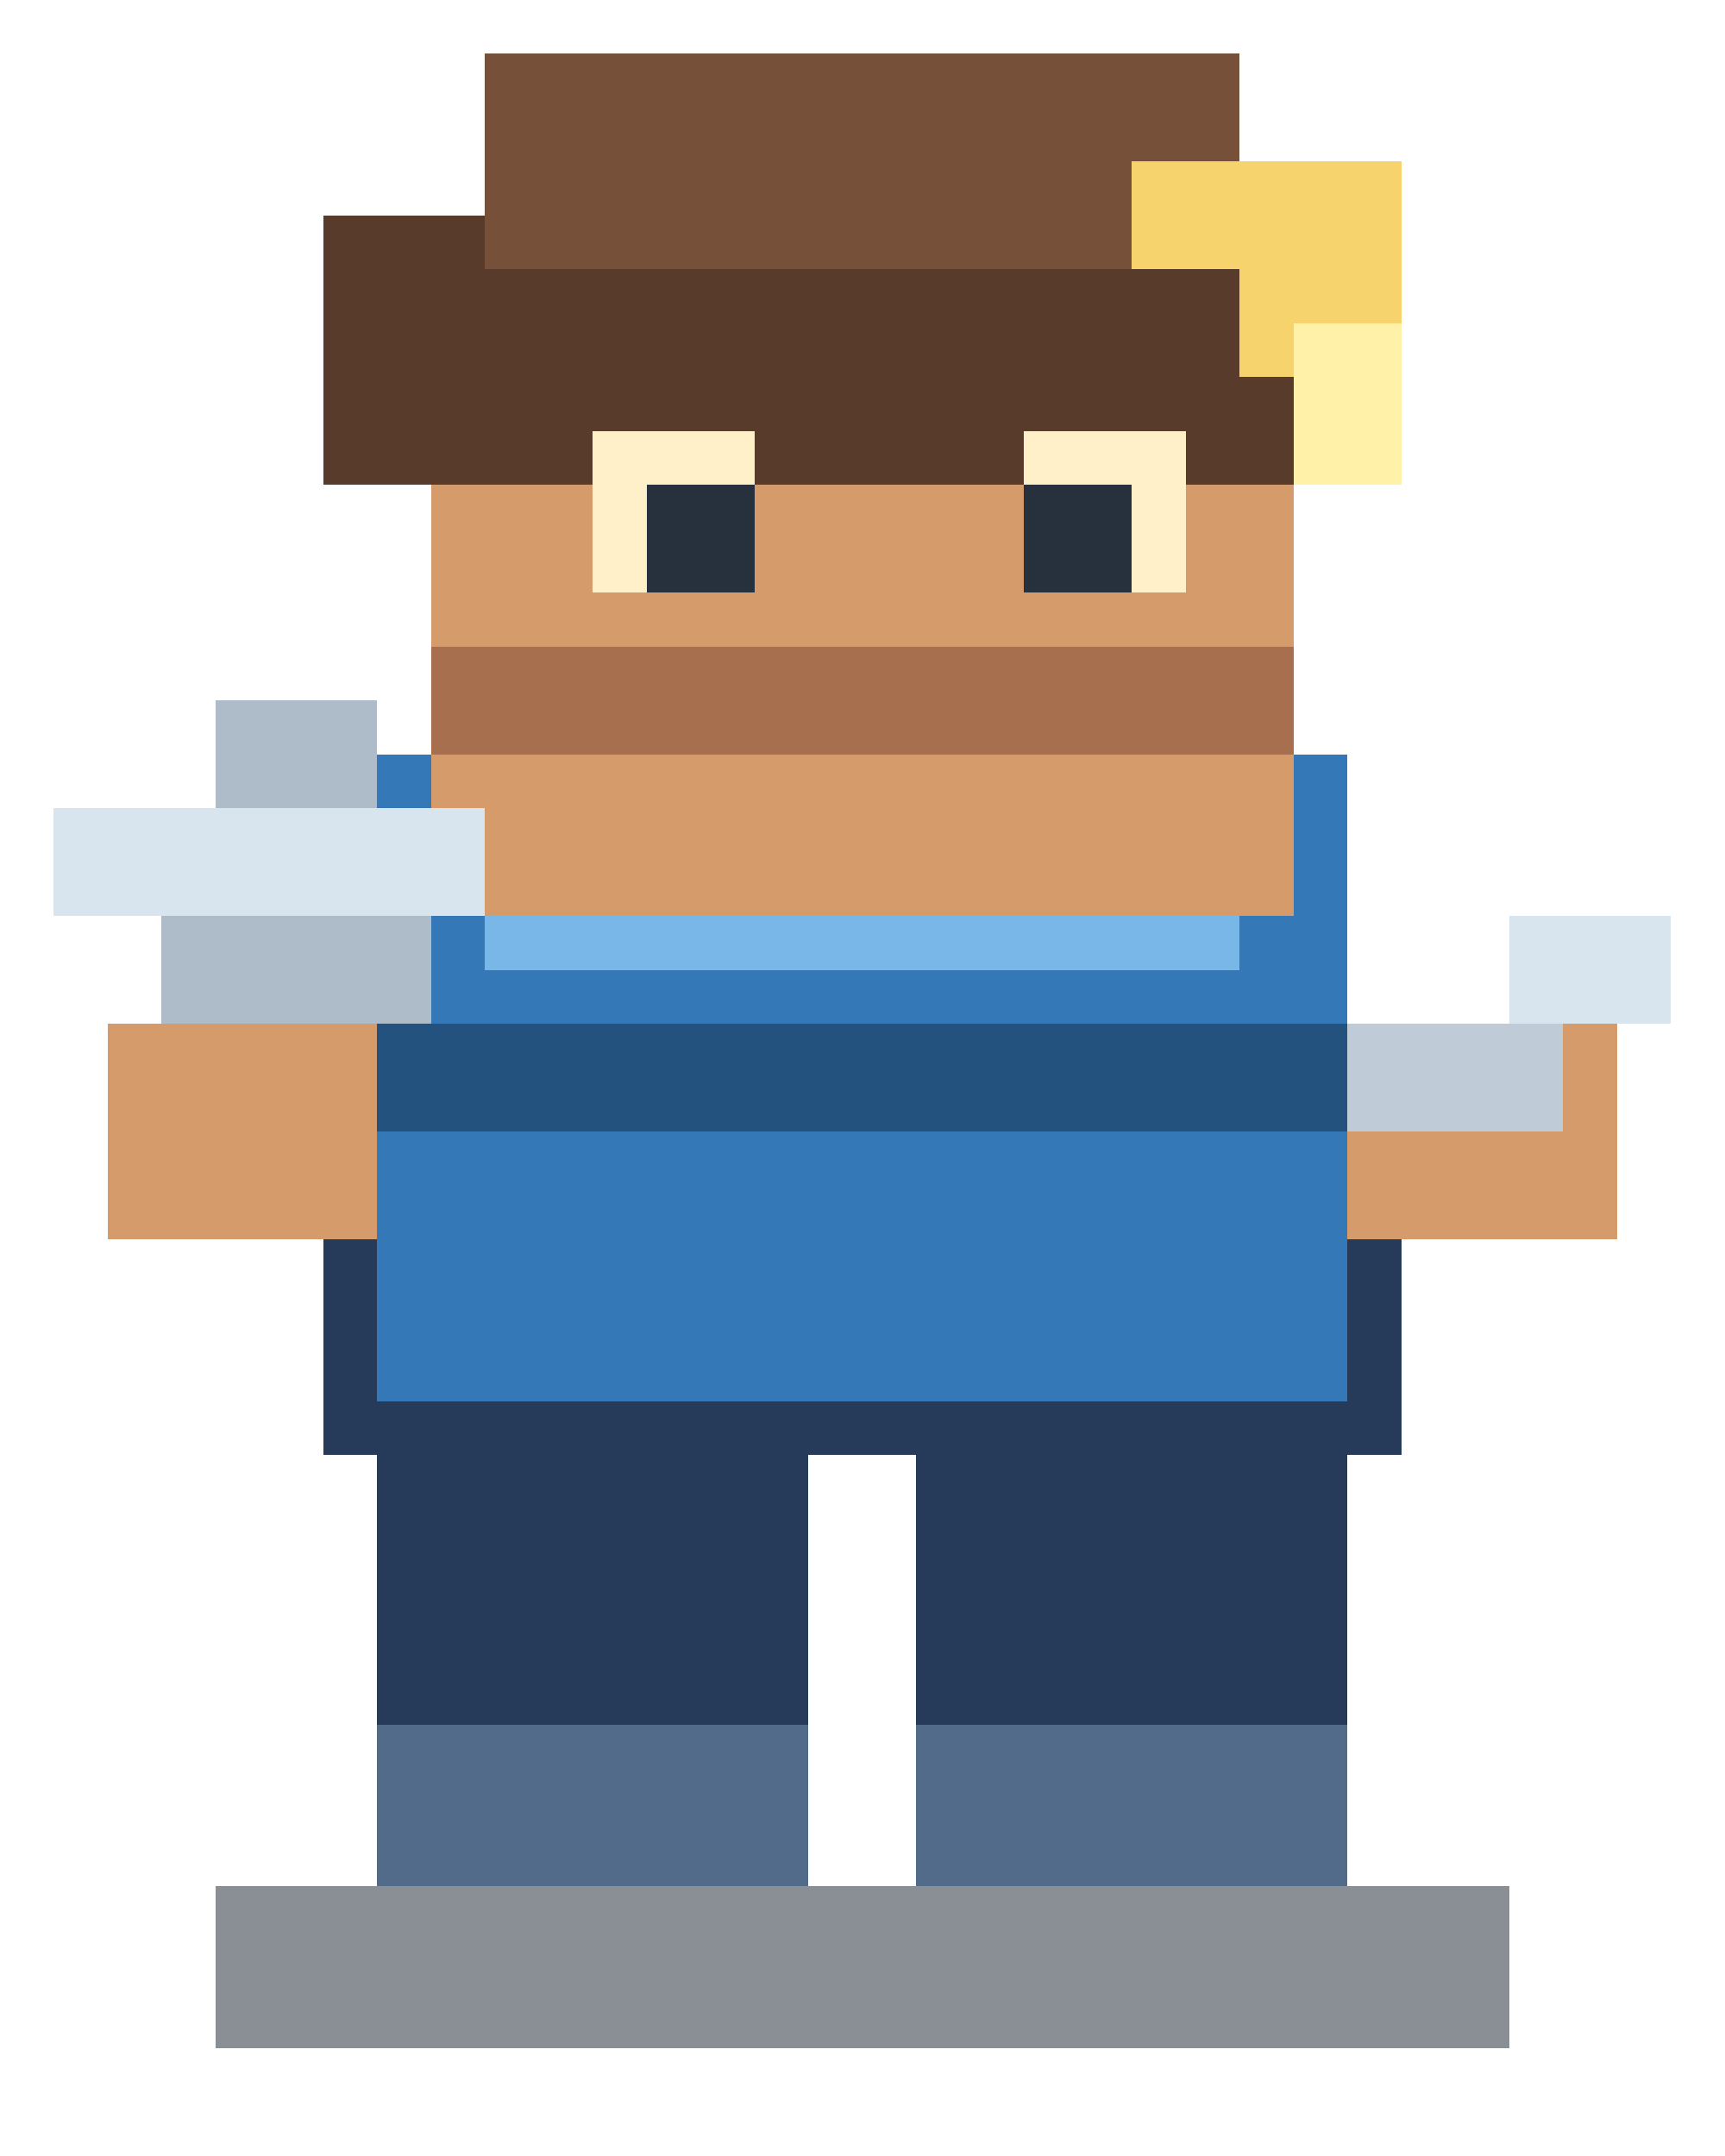
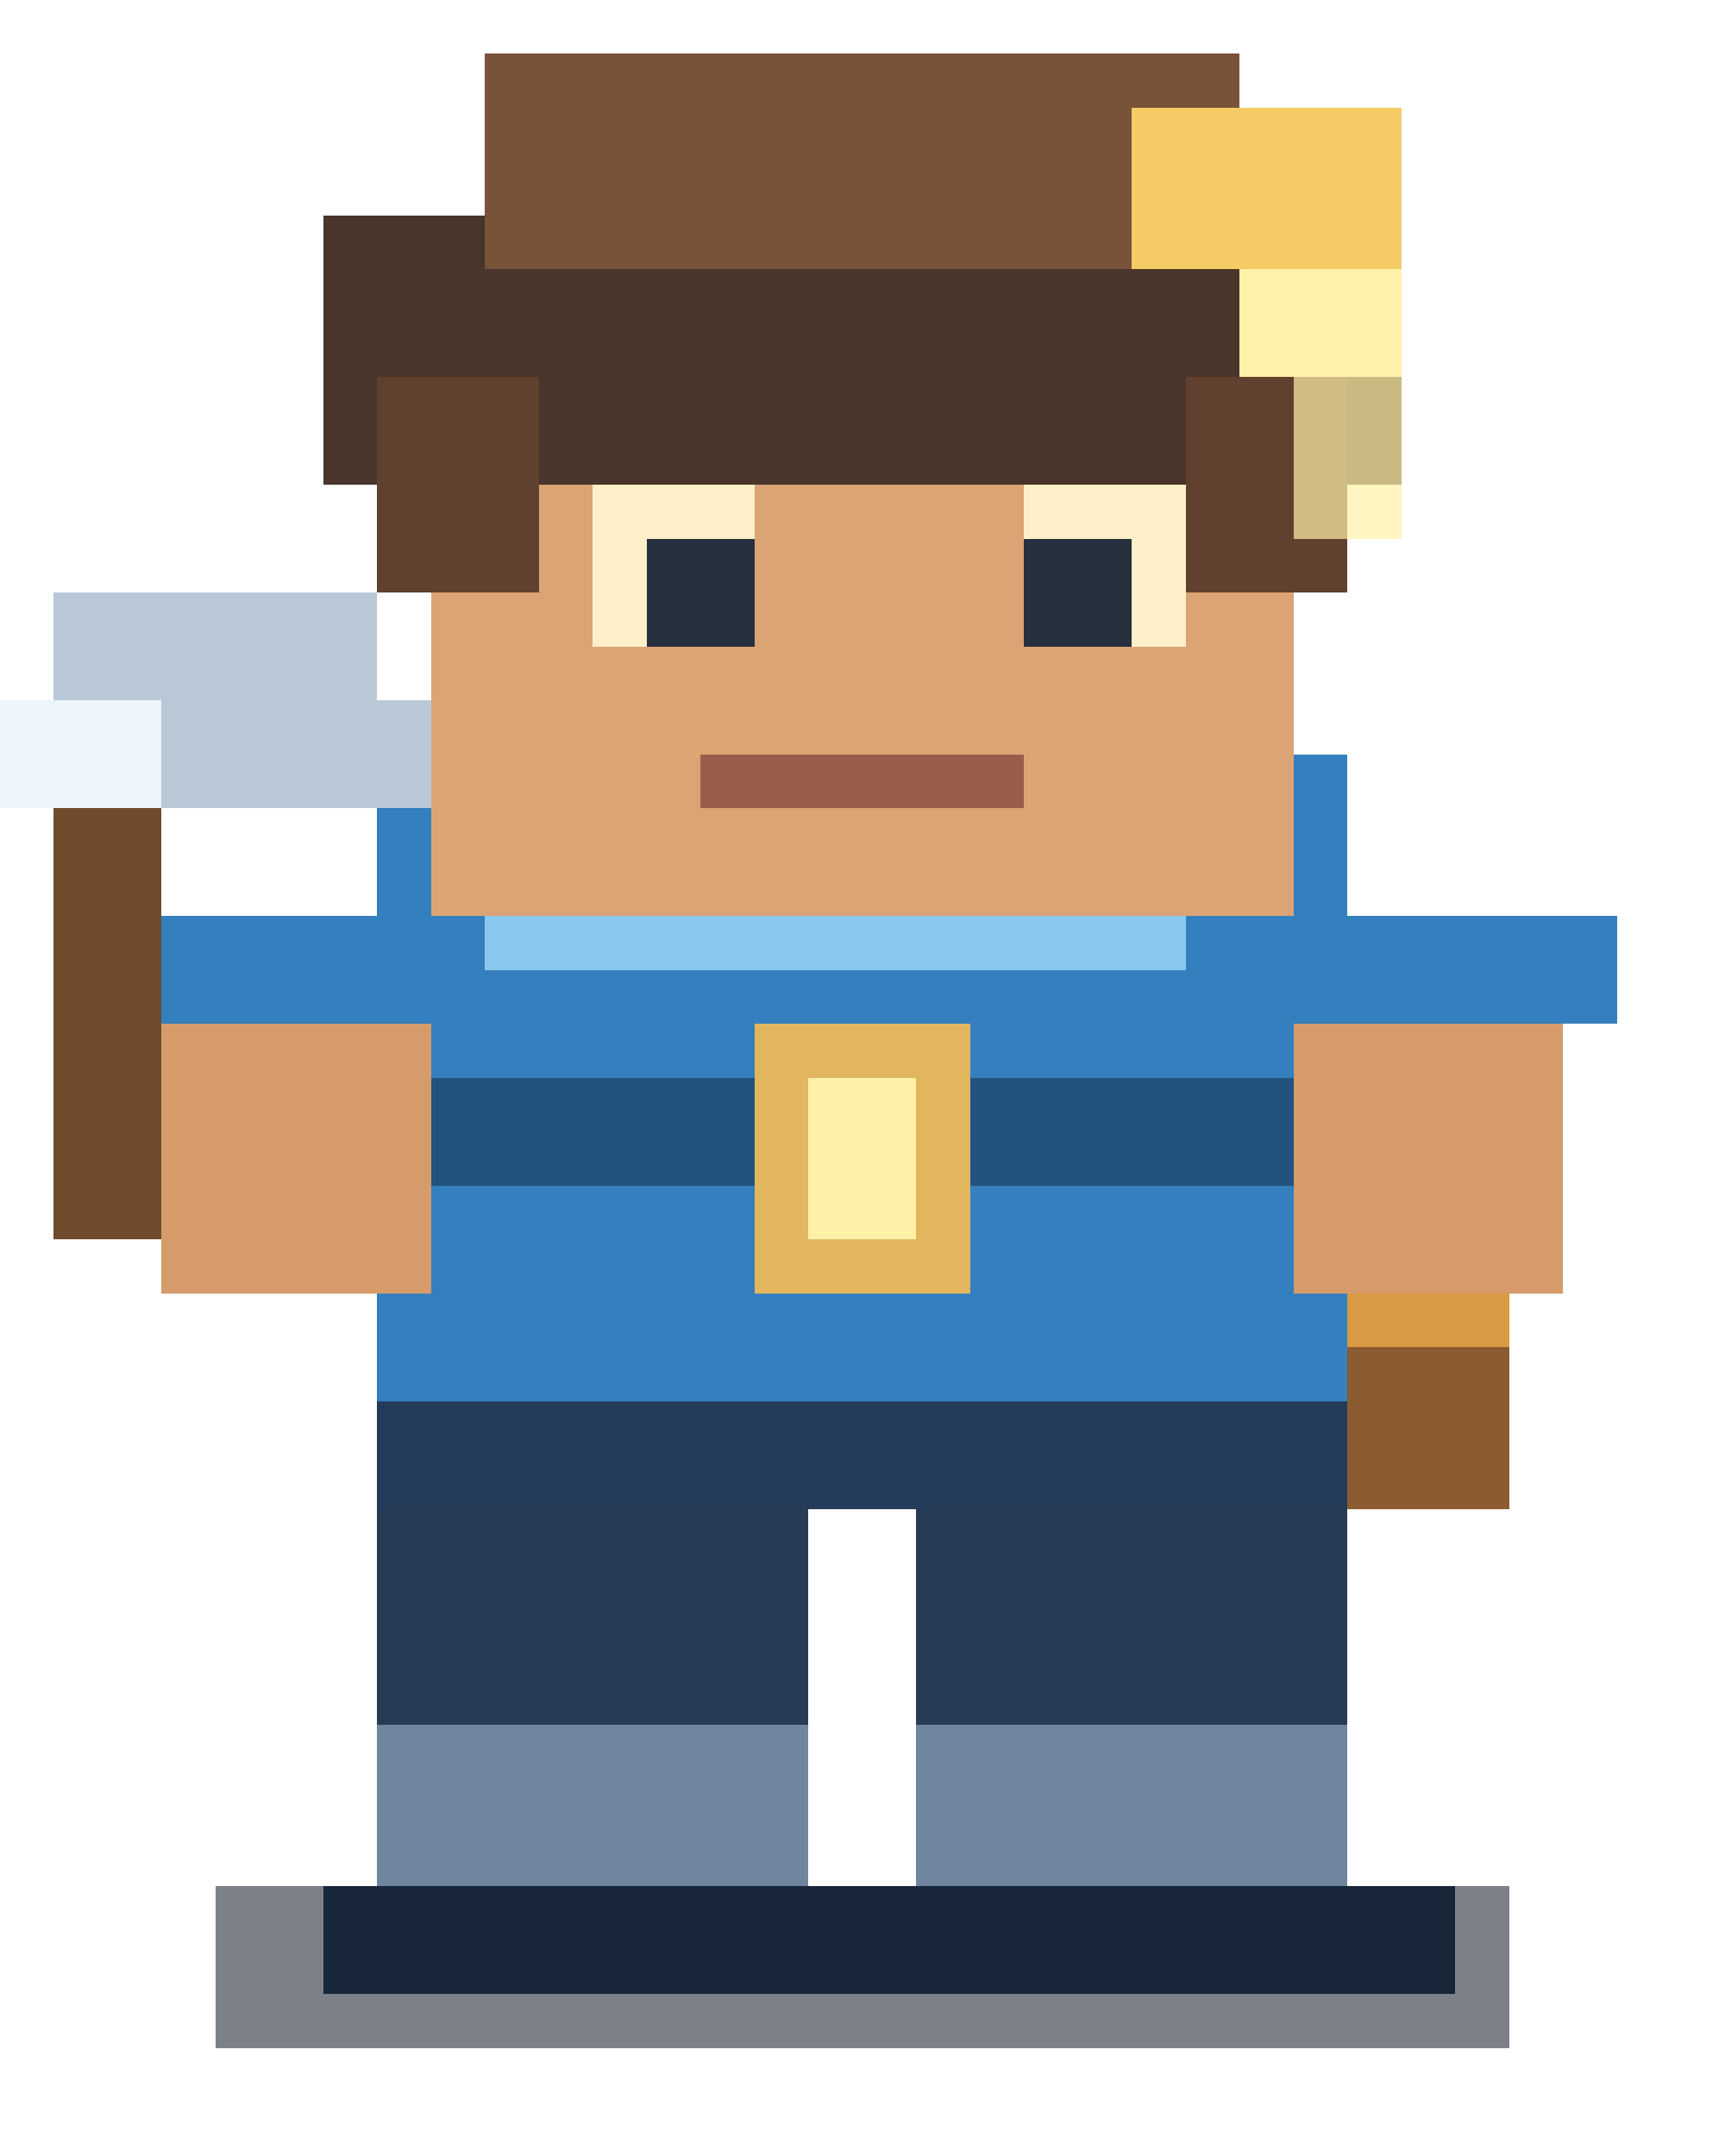
<svg xmlns="http://www.w3.org/2000/svg" width="32" height="40" viewBox="0 0 32 40" shape-rendering="crispEdges">
-   <rect x="4" y="35" width="24" height="3" fill="#14202b" opacity=".5" />
-   <rect x="7" y="25" width="8" height="10" fill="#263b59" />
-   <rect x="17" y="25" width="8" height="10" fill="#263b59" />
-   <path d="M7 32h8v3H7zm10 0h8v3h-8z" fill="#526b8a" />
-   <rect x="6" y="22" width="20" height="5" fill="#263b59" />
-   <rect x="7" y="14" width="18" height="12" fill="#3578b8" />
-   <rect x="9" y="15" width="14" height="3" fill="#79b7e9" />
-   <rect x="7" y="19" width="18" height="2" fill="#23527e" />
-   <rect x="8" y="5" width="16" height="12" fill="#d69b6b" />
-   <rect x="6" y="4" width="20" height="5" fill="#593b2c" />
-   <rect x="9" y="1" width="14" height="4" fill="#765039" />
-   <rect x="11" y="8" width="3" height="3" fill="#fff0c9" />
-   <rect x="19" y="8" width="3" height="3" fill="#fff0c9" />
-   <rect x="12" y="9" width="2" height="2" fill="#26313d" />
-   <rect x="19" y="9" width="2" height="2" fill="#26313d" />
-   <rect x="8" y="12" width="16" height="2" fill="#a86f4e" />
-   <rect x="2" y="19" width="5" height="4" fill="#d69b6b" />
-   <rect x="25" y="19" width="5" height="4" fill="#d69b6b" />
-   <rect x="3" y="17" width="5" height="2" fill="#aebbc9" />
-   <rect x="1" y="15" width="8" height="2" fill="#d8e4ee" />
-   <rect x="4" y="13" width="3" height="2" fill="#aebbc9" />
-   <rect x="21" y="3" width="5" height="2" fill="#f7d36e" />
-   <rect x="23" y="5" width="3" height="2" fill="#f7d36e" />
-   <rect x="24" y="6" width="2" height="3" fill="#fff1a8" />
-   <rect x="25" y="19" width="4" height="2" fill="#bfcbd7" />
-   <rect x="28" y="17" width="3" height="2" fill="#d8e4ee" />
+   <rect x="4" y="35" width="24" height="3" fill="#101925" opacity=".55" />
+   <path d="M7 25h8v10H7zm10 0h8v10h-8z" fill="#273b55" />
+   <path d="M7 32h8v3H7zm10 0h8v3h-8z" fill="#70859e" />
+   <path d="M6 35h10v2H6zm10 0h11v2H16z" fill="#172638" />
+   <rect x="22" y="17" width="6" height="11" fill="#8b5b32" />
+   <rect x="23" y="19" width="5" height="6" fill="#d89a42" />
+   <path d="M22 17h6v2h-6z" fill="#f5c46b" />
+   <rect x="7" y="21" width="18" height="7" fill="#243b59" />
+   <rect x="7" y="14" width="18" height="12" fill="#347fbd" />
+   <path d="M9 15h13v3H9z" fill="#8bc8ef" />
+   <path d="M7 20h18v2H7z" fill="#23527e" />
+   <rect x="14" y="19" width="4" height="5" fill="#e2b65e" />
+   <rect x="15" y="20" width="2" height="3" fill="#fff0a8" />
+   <rect x="3" y="18" width="5" height="6" fill="#d69b6b" />
+   <rect x="24" y="18" width="5" height="6" fill="#d69b6b" />
+   <path d="M2 17h6v2H2zm22 0h6v2h-6z" fill="#347fbd" />
+   <rect x="8" y="5" width="16" height="12" fill="#dca475" />
+   <path d="M8 5h16v3H8z" fill="#f0c18d" />
+   <rect x="6" y="4" width="20" height="5" fill="#49352b" />
+   <rect x="9" y="1" width="14" height="4" fill="#79523a" />
+   <path d="M7 7h3v4H7zm15 0h3v4h-3z" fill="#60402e" />
+   <rect x="11" y="9" width="3" height="3" fill="#fff0c9" />
+   <rect x="19" y="9" width="3" height="3" fill="#fff0c9" />
+   <rect x="12" y="10" width="2" height="2" fill="#26313d" />
+   <rect x="19" y="10" width="2" height="2" fill="#26313d" />
+   <path d="M13 14h6v1h-6z" fill="#995e4b" />
+   <rect x="21" y="2" width="5" height="3" fill="#f5cb65" />
+   <rect x="23" y="5" width="3" height="2" fill="#fff1a8" />
+   <path d="M24 7h2v3h-2z" fill="#fff1a8" opacity=".7" />
+   <path d="M1 14h2v9H1z" fill="#6f4a2d" />
+   <path d="M0 13h8v2H0zm1-2h6v2H1z" fill="#b9c8d7" />
+   <path d="M0 13h3v2H0z" fill="#edf5fb" />
</svg>
